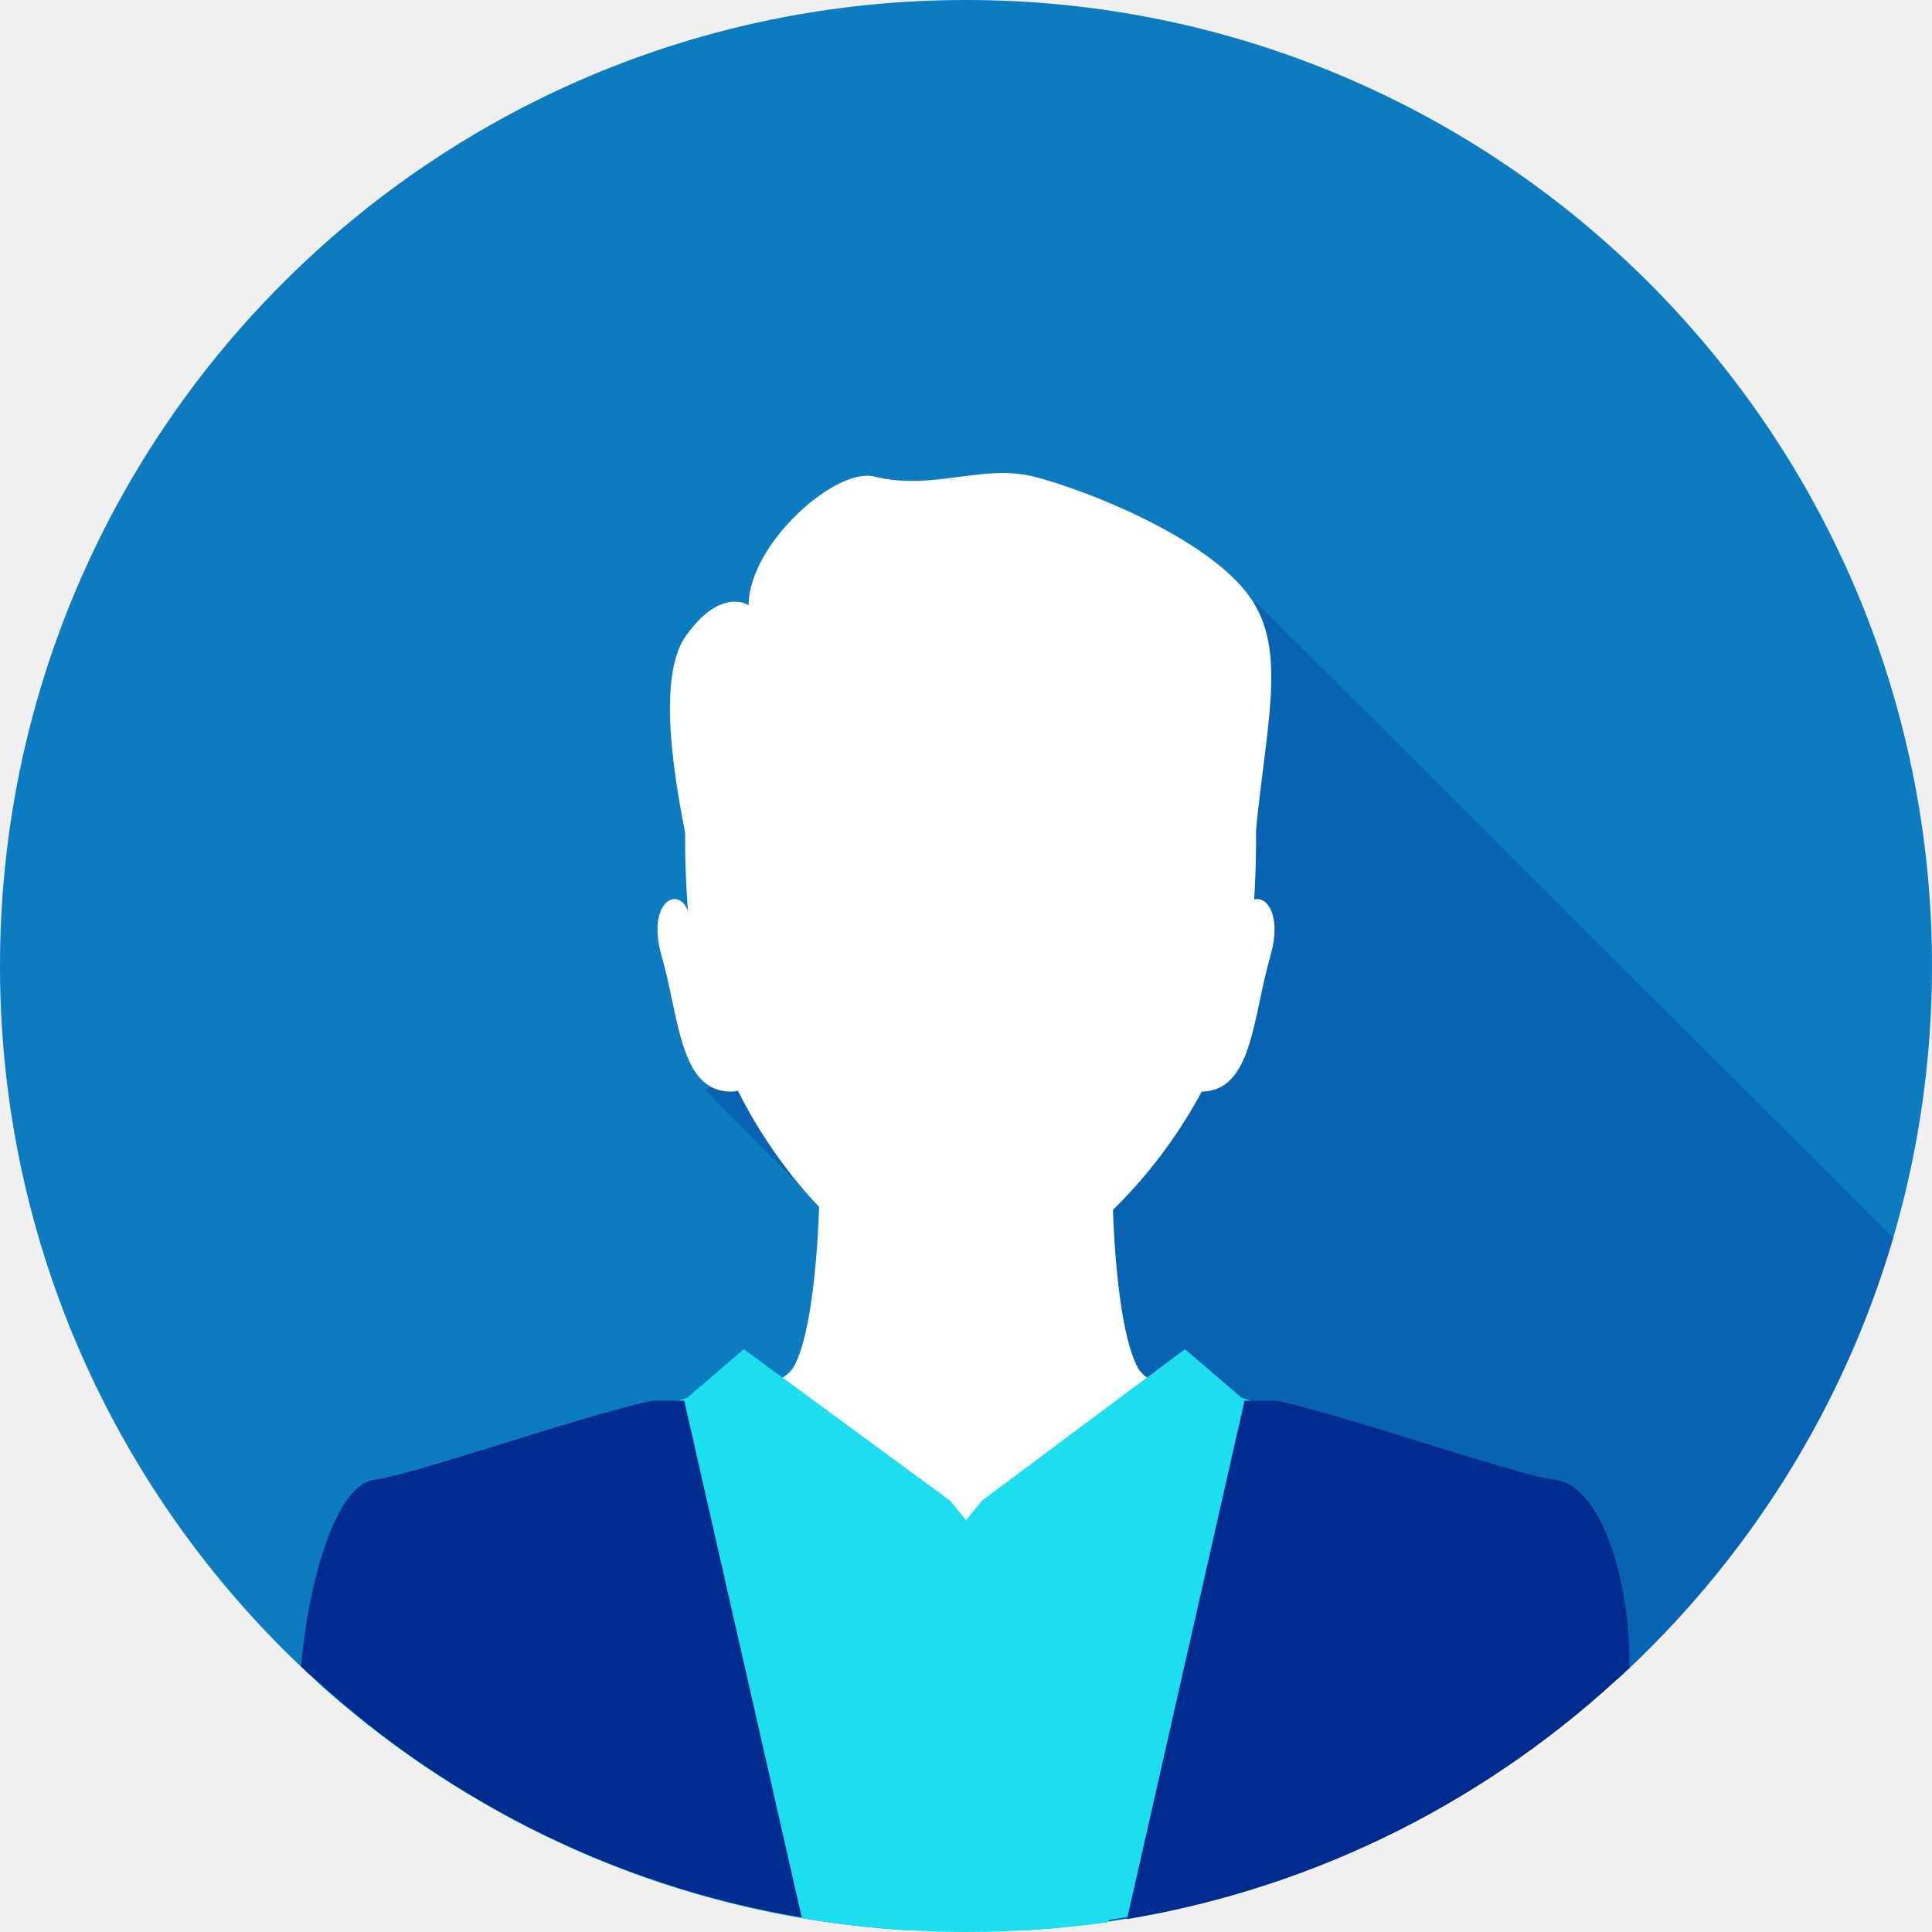
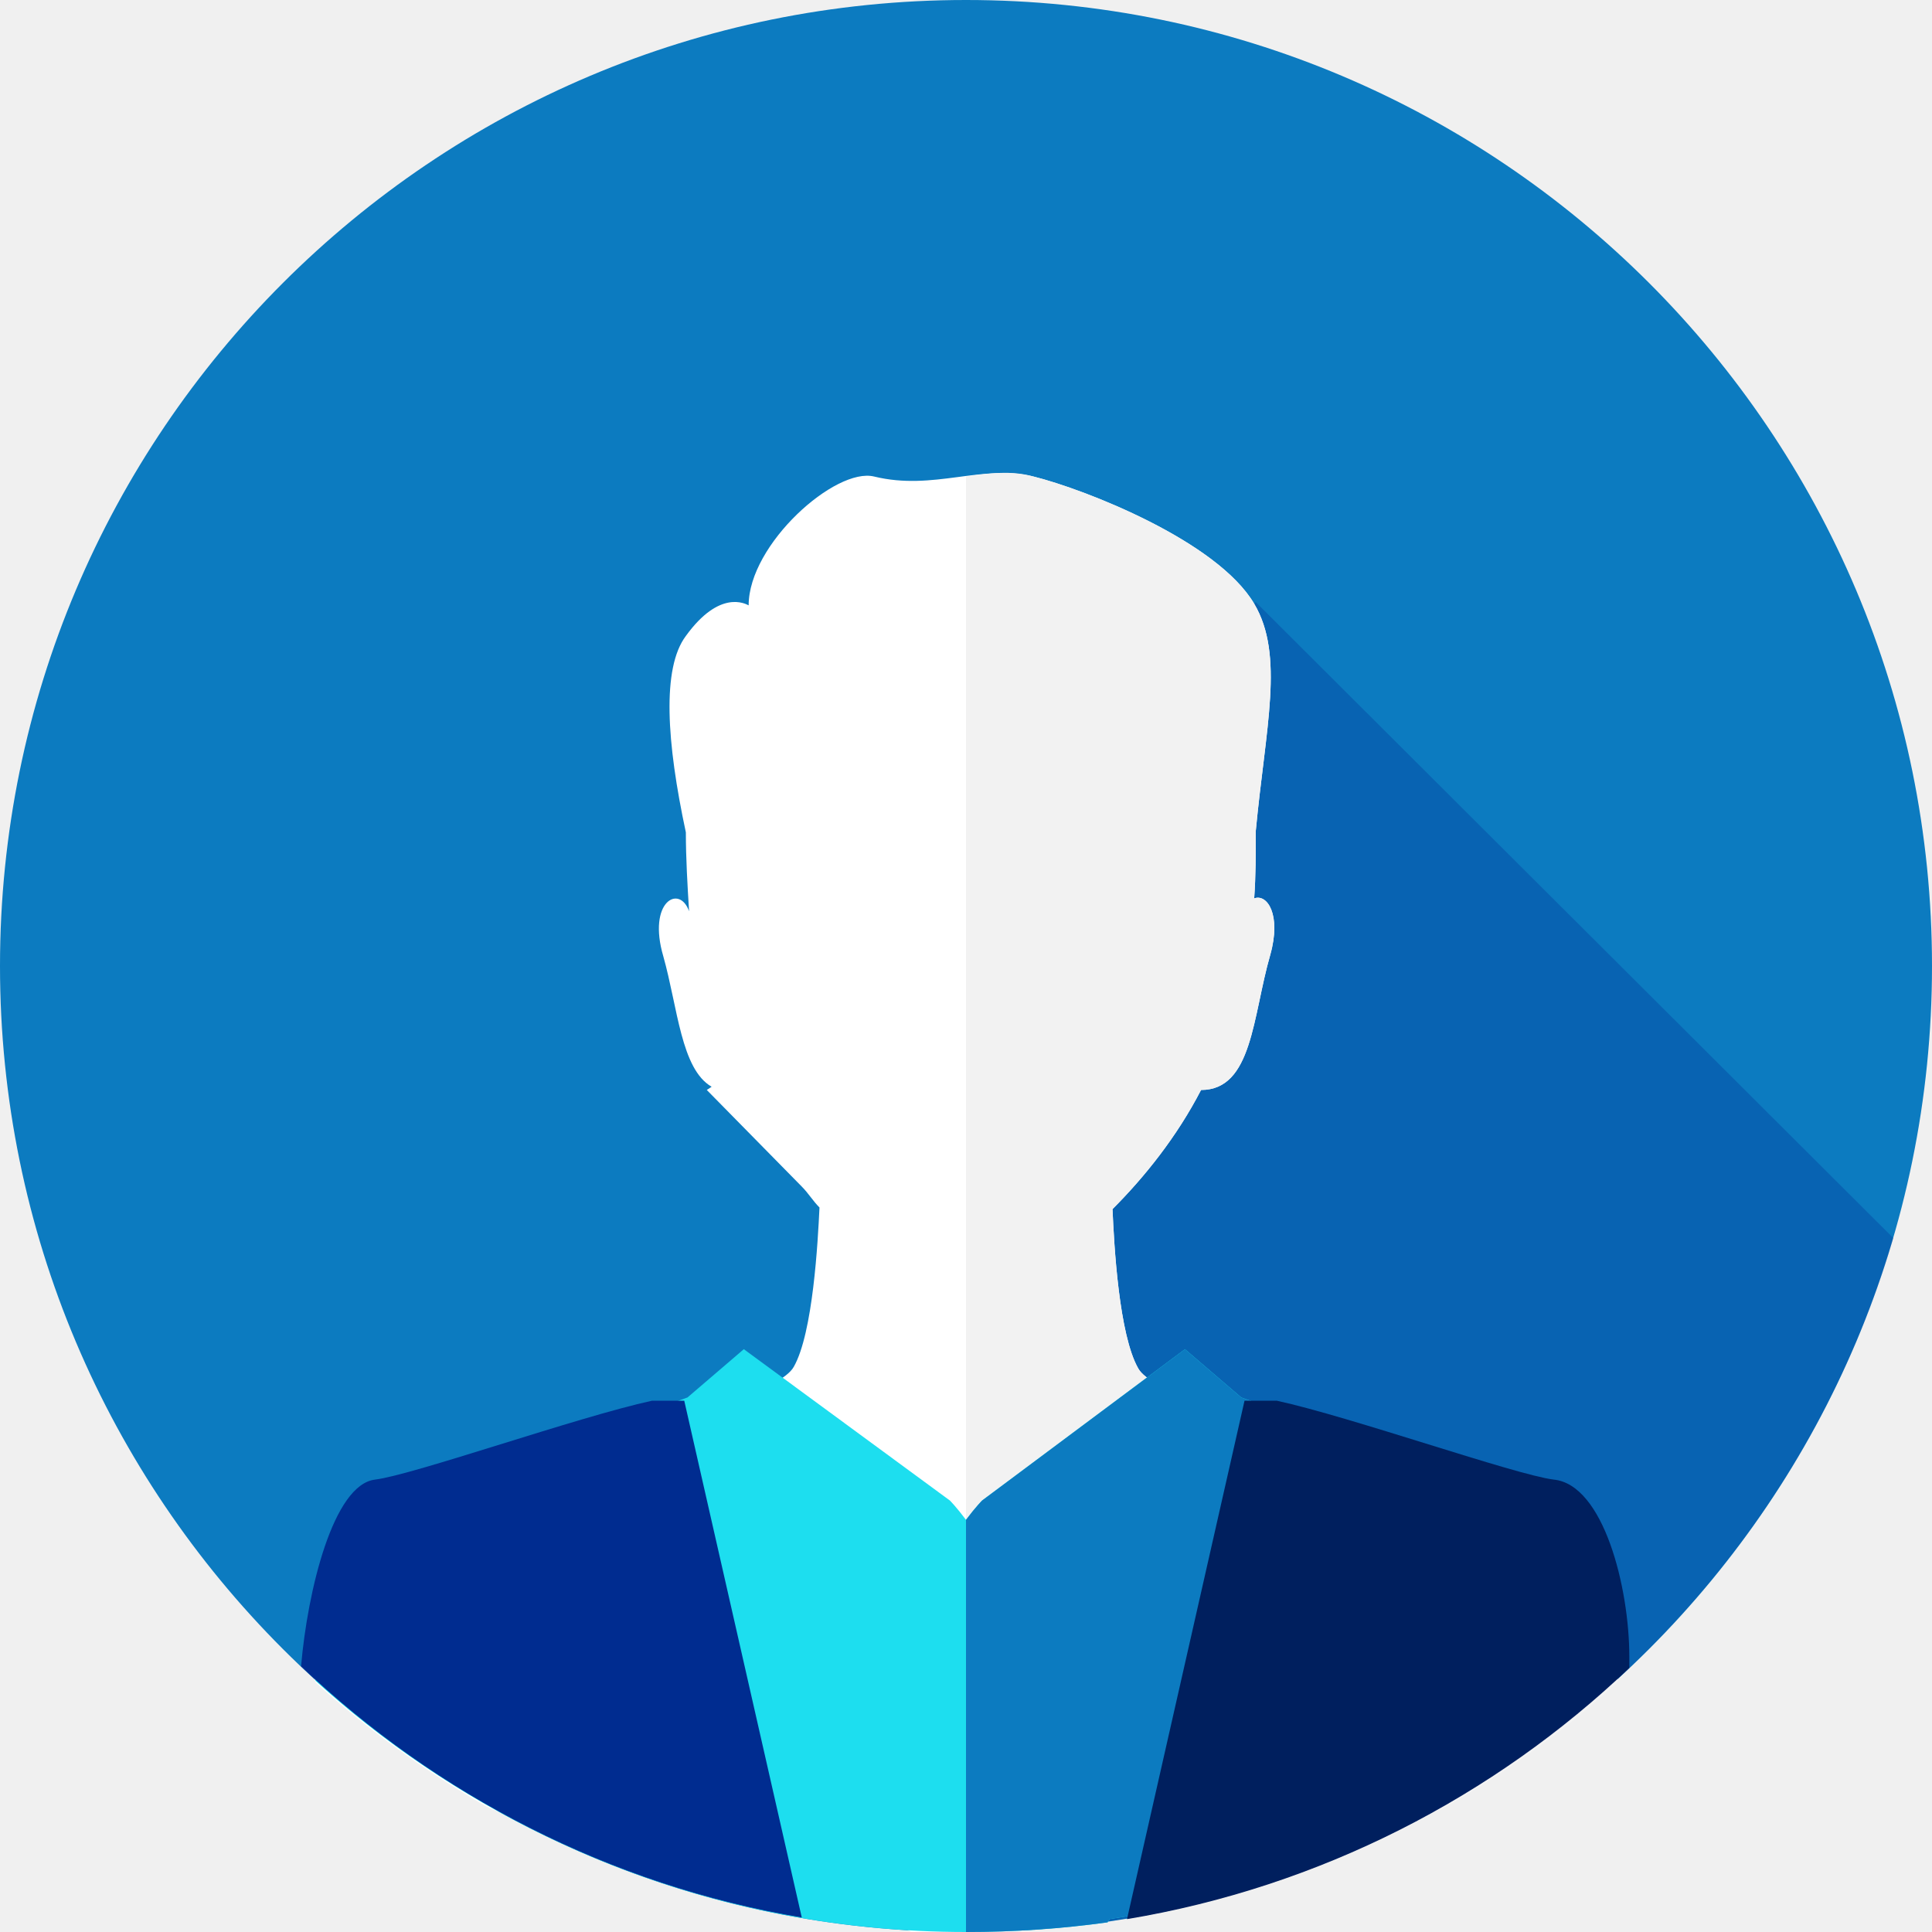
<svg xmlns="http://www.w3.org/2000/svg" version="1.1" id="Layer_1" x="0px" y="0px" viewBox="0 0 120 120" enable-background="new 0 0 120 120" xml:space="preserve">
  <circle fill="#0C7BC0" cx="60" cy="60" r="60" />
-   <path opacity="0.3" fill-rule="evenodd" clip-rule="evenodd" fill="#002C90" d="M117.6,76.9L78,37.4L60.3,56.1l5.6,63.6  C90.5,117.3,110.8,100,117.6,76.9z" />
-   <polygon opacity="0.3" fill-rule="evenodd" clip-rule="evenodd" fill="#002C90" points="43.8,67.7 56.1,80.1 49.9,63.2 " />
-   <path fill-rule="evenodd" clip-rule="evenodd" fill="#FFFFFF" d="M77.8,57.4C76.6,70.9,65,80.2,60.3,80.2  c-6.4,0-16.3-10.2-17.5-22.8C41.7,45,43.7,32,60.3,32S78.8,44.2,77.8,57.4z" />
-   <path fill-rule="evenodd" clip-rule="evenodd" fill="#FFFFFF" d="M42.9,57.4c-0.2-2.7-2.9-1.8-1.8,2c1.1,3.8,1.1,8.5,4.4,8.4  C48.9,67.6,42.9,57.4,42.9,57.4z" />
-   <path fill-rule="evenodd" clip-rule="evenodd" fill="#FFFFFF" d="M77.1,57.4c0.2-2.7,2.9-1.8,1.8,2c-1.1,3.8-1.1,8.5-4.4,8.4  C71.1,67.6,77.1,57.4,77.1,57.4z" />
-   <path fill-rule="evenodd" clip-rule="evenodd" fill="#FFFFFF" d="M46.5,37.6c0-3.8,5.4-8.6,7.8-8c3.7,0.9,6.7-0.8,9.9,0  c3.2,0.8,11.4,4,13.7,7.9c2.5,4.1-0.2,10.3-0.2,20c0,4.5-8.6-2.2-8.6-2.2L46.5,37.6z" />
-   <path fill-rule="evenodd" clip-rule="evenodd" fill="#FFFFFF" d="M46.5,37.6c0,0-1.7-1.2-3.9,1.9c-2.2,3.1-0.4,12,2.2,21.4  C45.8,64.5,46.5,37.6,46.5,37.6z" />
-   <path fill-rule="evenodd" clip-rule="evenodd" fill="#FFFFFF" d="M95,92.5c-3-0.5-22.8-4.8-24.3-7.5s-1.6-10.8-1.6-10.8L62,74  c0,0,0,0,0,0l-2,0l-2,0c0,0,0,0,0,0l-7.1,0.1c0,0-0.1,8.1-1.6,10.8S28,92,25,92.5s-5.6,4.3-5.5,11.3c0,0.2,0,0.4,0.1,0.7  c3.2,2.9,6.8,5.5,10.6,7.7c7.9,3.5,18.5,6.5,26.1,7.6c0.1,0.1,0.2,0.1,0.3,0.2c1.1,0.1,2.2,0.1,3.4,0.1c1.1,0,2.3,0,3.4-0.1  c0.1-0.1,0.2-0.1,0.3-0.2c7.6-1.2,18.2-4.2,26.1-7.6c3.8-2.2,7.4-4.7,10.6-7.7c0.1-0.2,0.1-0.4,0.1-0.7C100.6,96.7,98,93,95,92.5z" />
-   <path fill-rule="evenodd" clip-rule="evenodd" fill="#1DDEEF" d="M46.2,83.8l-3.5,3c0,0-15.3,5.6-18.4,5.9  c-3.1,0.3-4.8,6.8-4.8,11.1c0,0.2,0,0.4,0.1,0.6C30.3,114.1,44.5,120,60,120c3,0,5.9-0.2,8.8-0.6C75,111.8,59,93.2,59,93.2  L46.2,83.8z" />
-   <path fill-rule="evenodd" clip-rule="evenodd" fill="#1DDEEF" d="M95.5,92.7c-3.1-0.3-18.4-5.9-18.4-5.9l-3.5-3L61,93.2  c0,0-15.9,18.6-9.7,26.1c2.8,0.4,5.7,0.6,8.7,0.6c15.5,0,29.6-5.9,40.2-15.5c0.1-0.3,0.1-0.5,0.1-0.8C100.3,99.5,98.5,93,95.5,92.7z  " />
-   <path fill-rule="evenodd" clip-rule="evenodd" fill="#002C90" d="M18.7,103.5c8.4,8,19.2,13.6,31.1,15.6L42.5,87h-2  c-4.6,1-14.8,4.6-17.2,4.9C20.7,92.2,19.1,98.8,18.7,103.5z" />
-   <path fill-rule="evenodd" clip-rule="evenodd" fill="#002C90" d="M96.5,91.9C94.1,91.6,83.9,88,79.3,87h-2L70,119.2  c12-2,22.8-7.6,31.2-15.6c0-0.2,0-0.4,0-0.7C101.2,98.6,99.6,92.2,96.5,91.9z" />
+   <path opacity="0.3" fill="#002C90" enable-background="new    " d="M117.6,76.9L78,37.4L60.3,56.1l5.6,63.6  C90.5,117.3,110.8,100,117.6,76.9z" />
+   <path fill="#FFFFFF" d="M95,92.5C92,92,72.2,87.7,70.7,85c-1.2-2.1-1.5-7.6-1.6-9.9c2-2,4-4.5,5.5-7.4c3.2,0,3.2-4.6,4.3-8.4  c0.7-2.5-0.2-3.8-1-3.5C78,54.4,78,53,78,51.6c0.6-6.4,1.8-10.9-0.1-14.1c-2.3-3.9-10.5-7.1-13.7-7.9c-3.2-0.8-6.2,0.9-9.9,0  c-2.4-0.6-7.8,4.2-7.8,8c0,0,0,0,0,0c-0.2-0.1-1.8-1-3.9,1.9c-1.5,2-1.2,6.6,0,12.2c0,1.6,0.1,3.3,0.2,4.9c-0.6-1.7-2.6-0.6-1.6,2.8  c0.9,3.2,1.1,7,3,8.1l-0.3,0.2l5.9,6c0.4,0.4,0.7,0.9,1.1,1.3c-0.1,2.1-0.4,7.8-1.6,9.9C47.8,87.6,28,92,25,92.5s-5.6,4.3-5.5,11.3  c0,0.2,0,0.4,0.1,0.7c3.2,2.9,6.8,5.5,10.6,7.7c7.9,3.5,18.5,6.5,26.1,7.6c0.1,0.1,0.2,0.1,0.3,0.2c1.1,0.1,2.2,0.1,3.4,0.1  c1.1,0,2.3,0,3.4-0.1c0.1-0.1,0.2-0.1,0.3-0.2c7.6-1.2,18.2-4.2,26.1-7.6c3.8-2.2,7.4-4.7,10.6-7.7c0.1-0.2,0.1-0.4,0.1-0.7  C100.6,96.7,98,93,95,92.5z" />
+   <path fill="#F2F2F2" d="M95,92.5C92,92,72.2,87.7,70.7,85c-1.2-2.1-1.5-7.6-1.6-9.9c2-2,4-4.5,5.5-7.4c3.2,0,3.2-4.6,4.3-8.4  c0.7-2.5-0.2-3.8-1-3.5C78,54.4,78,53,78,51.6c0.6-6.4,1.8-10.9-0.1-14.1c-2.3-3.9-10.5-7.1-13.7-7.9c-1.4-0.4-2.8-0.2-4.2,0v90.5  c1.1,0,2.3,0,3.4-0.1c0.1-0.1,0.2-0.1,0.3-0.2c7.6-1.2,18.2-4.2,26.1-7.6c3.8-2.2,7.4-4.7,10.6-7.7c0.1-0.2,0.1-0.4,0.1-0.7  C100.6,96.7,98,93,95,92.5z" />
+   <path fill="#1DDEEF" d="M100.3,103.6c0-4.1-1.8-10.6-4.8-10.9c-3.1-0.3-18.4-5.9-18.4-5.9l-3.5-3L61,93.2c0,0-0.4,0.4-1,1.2  c-0.6-0.8-1-1.2-1-1.2l-12.8-9.4l-3.5,3c0,0-15.3,5.6-18.4,5.9c-3.1,0.3-4.8,6.8-4.8,11.1c0,0.2,0,0.4,0.1,0.6  C30.3,114.1,44.5,120,60,120c3,0,5.9-0.2,8.8-0.6c0-0.1,0.1-0.1,0.1-0.2c12-1.8,22.8-7.1,31.3-14.8  C100.3,104.1,100.3,103.9,100.3,103.6z" />
+   <path fill="#0C7BC0" d="M95.5,92.7c-3.1-0.3-18.4-5.9-18.4-5.9l-3.5-3L61,93.2c0,0-0.4,0.4-1,1.2c0,0,0,0,0,0V120  c3,0,5.9-0.2,8.8-0.6c0-0.1,0.1-0.1,0.1-0.2c12-1.8,22.8-7.1,31.3-14.8c0.1-0.3,0.1-0.5,0.1-0.8C100.3,99.5,98.5,93,95.5,92.7z" />
+   <path fill="#002C90" d="M18.7,103.5c8.4,8,19.2,13.6,31.1,15.6L42.5,87h-2c-4.6,1-14.8,4.6-17.2,4.9C20.7,92.2,19.1,98.8,18.7,103.5  z" />
+   <path fill="#001F5E" d="M96.5,91.9C94.1,91.6,83.9,88,79.3,87h-2L70,119.2c12-2,22.8-7.6,31.2-15.6c0-0.2,0-0.4,0-0.7  C101.2,98.6,99.6,92.2,96.5,91.9z" />
</svg>
